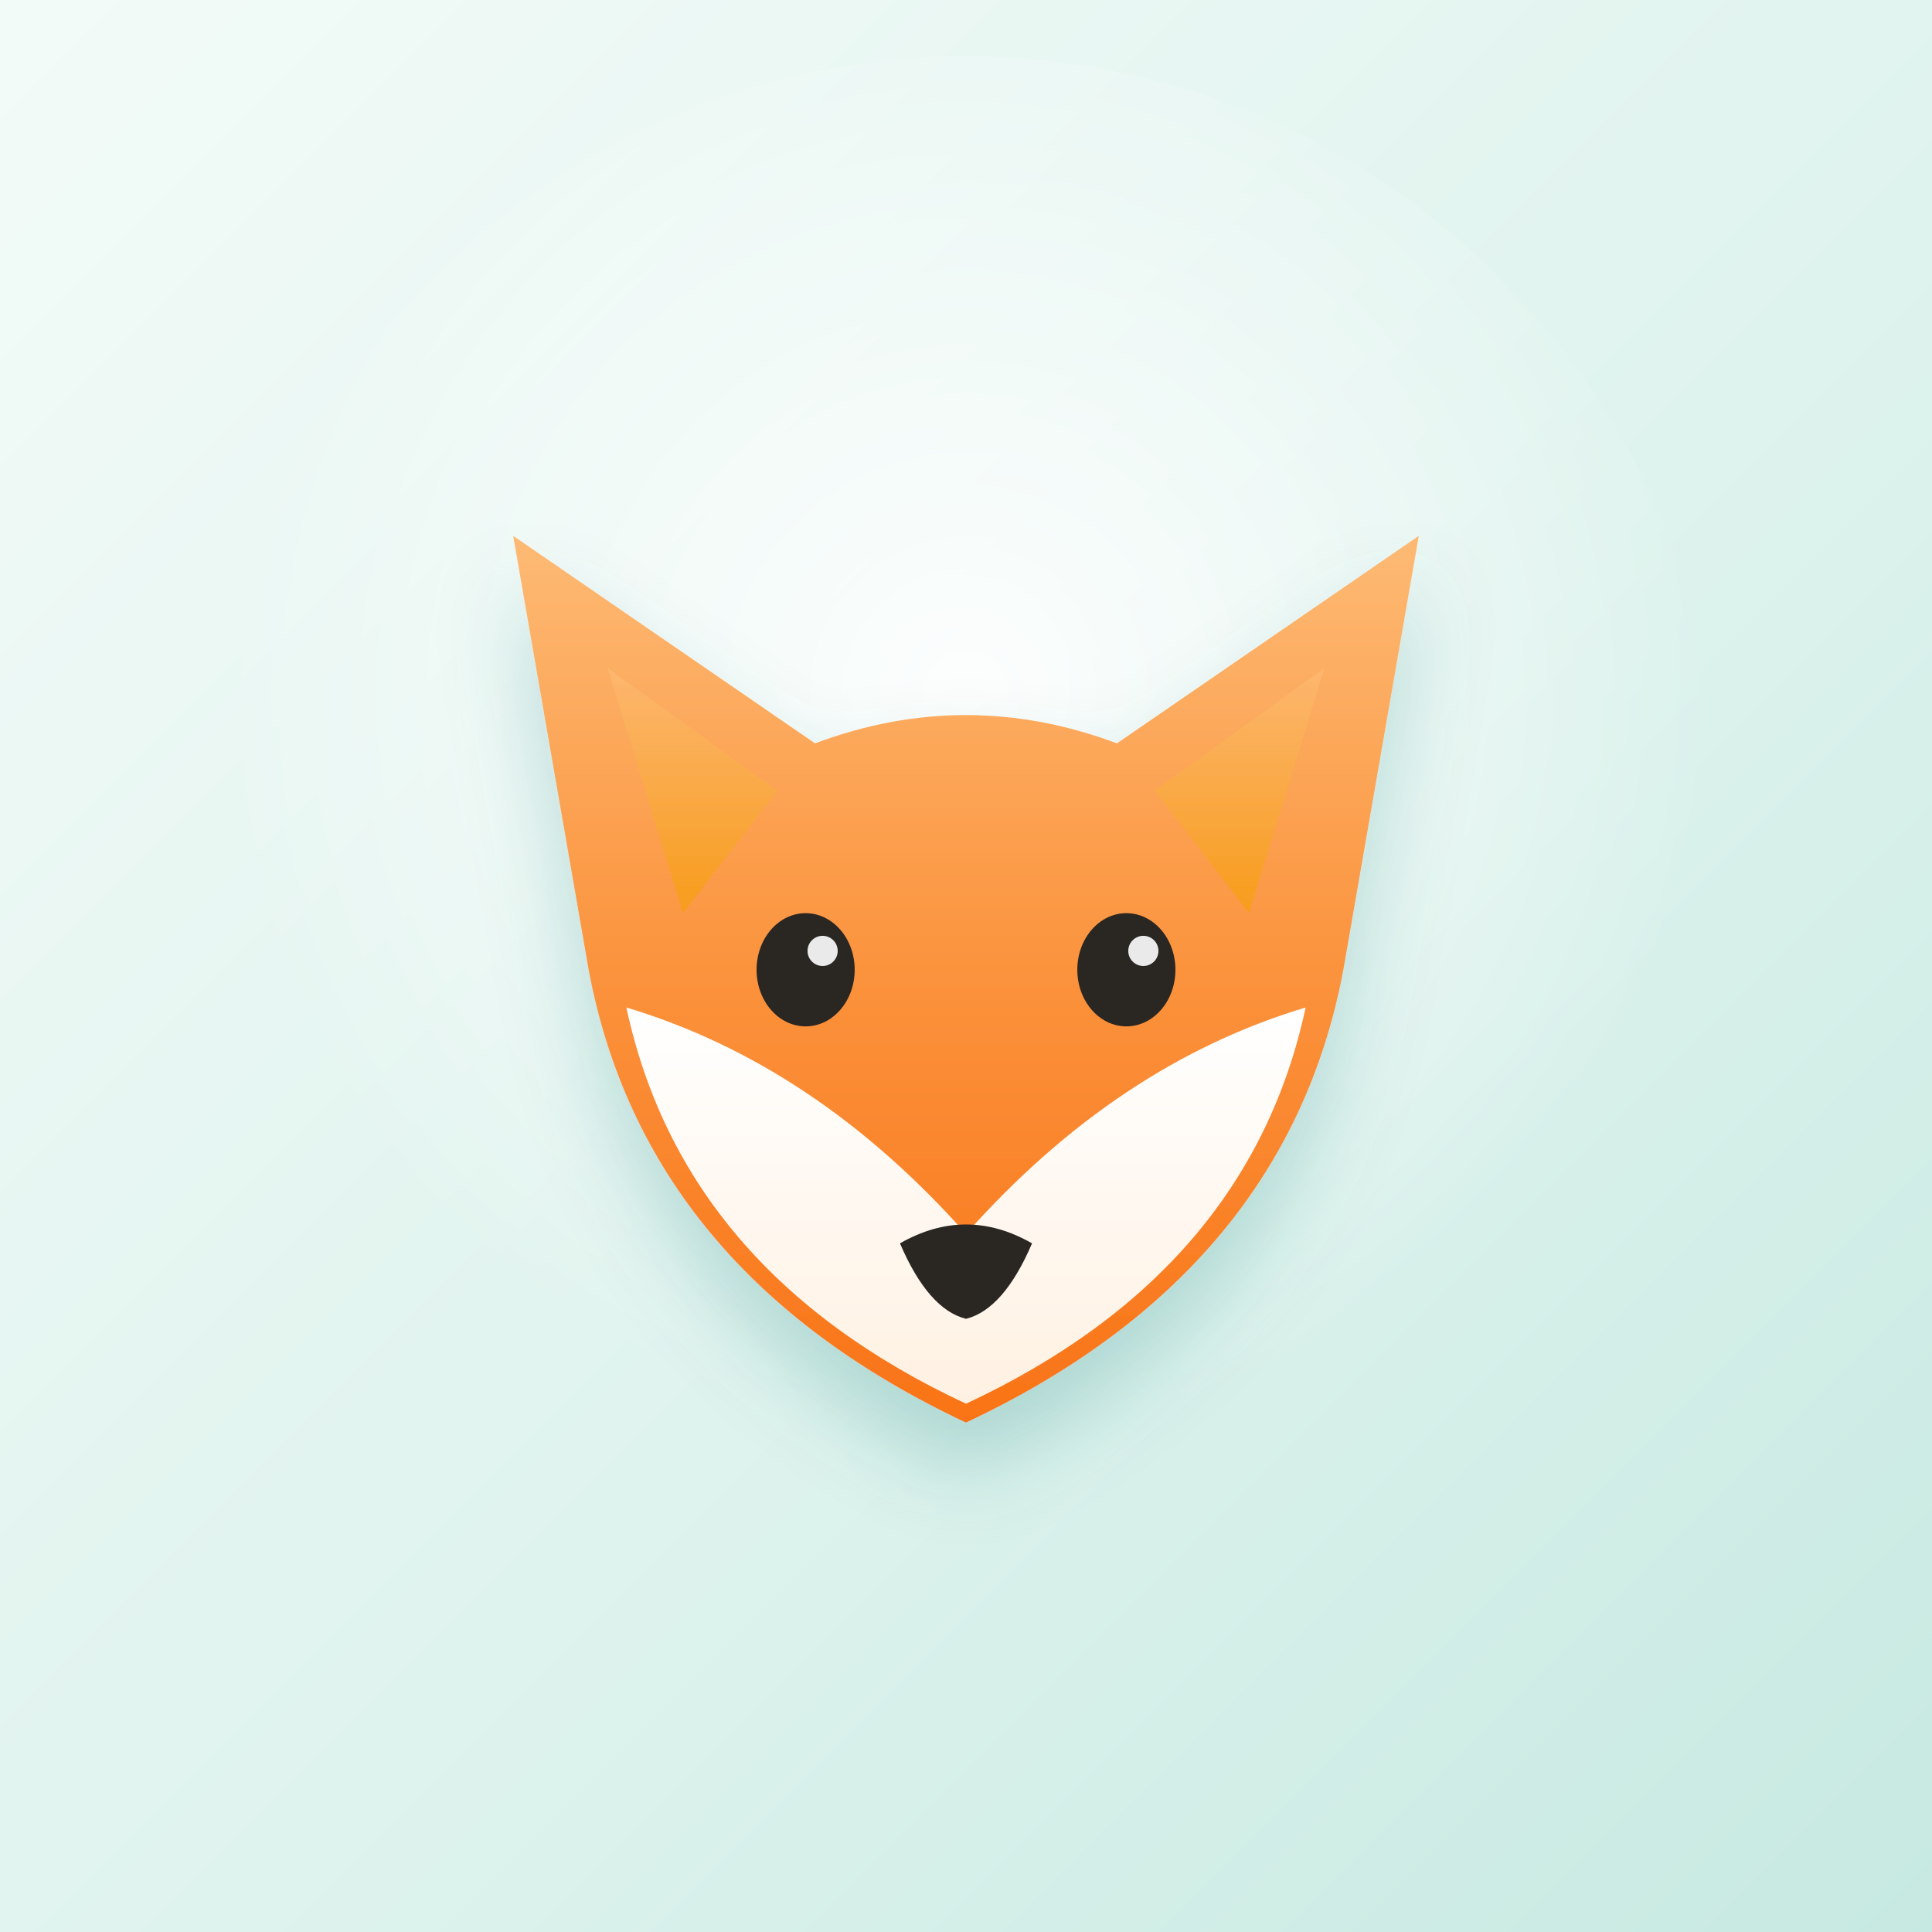
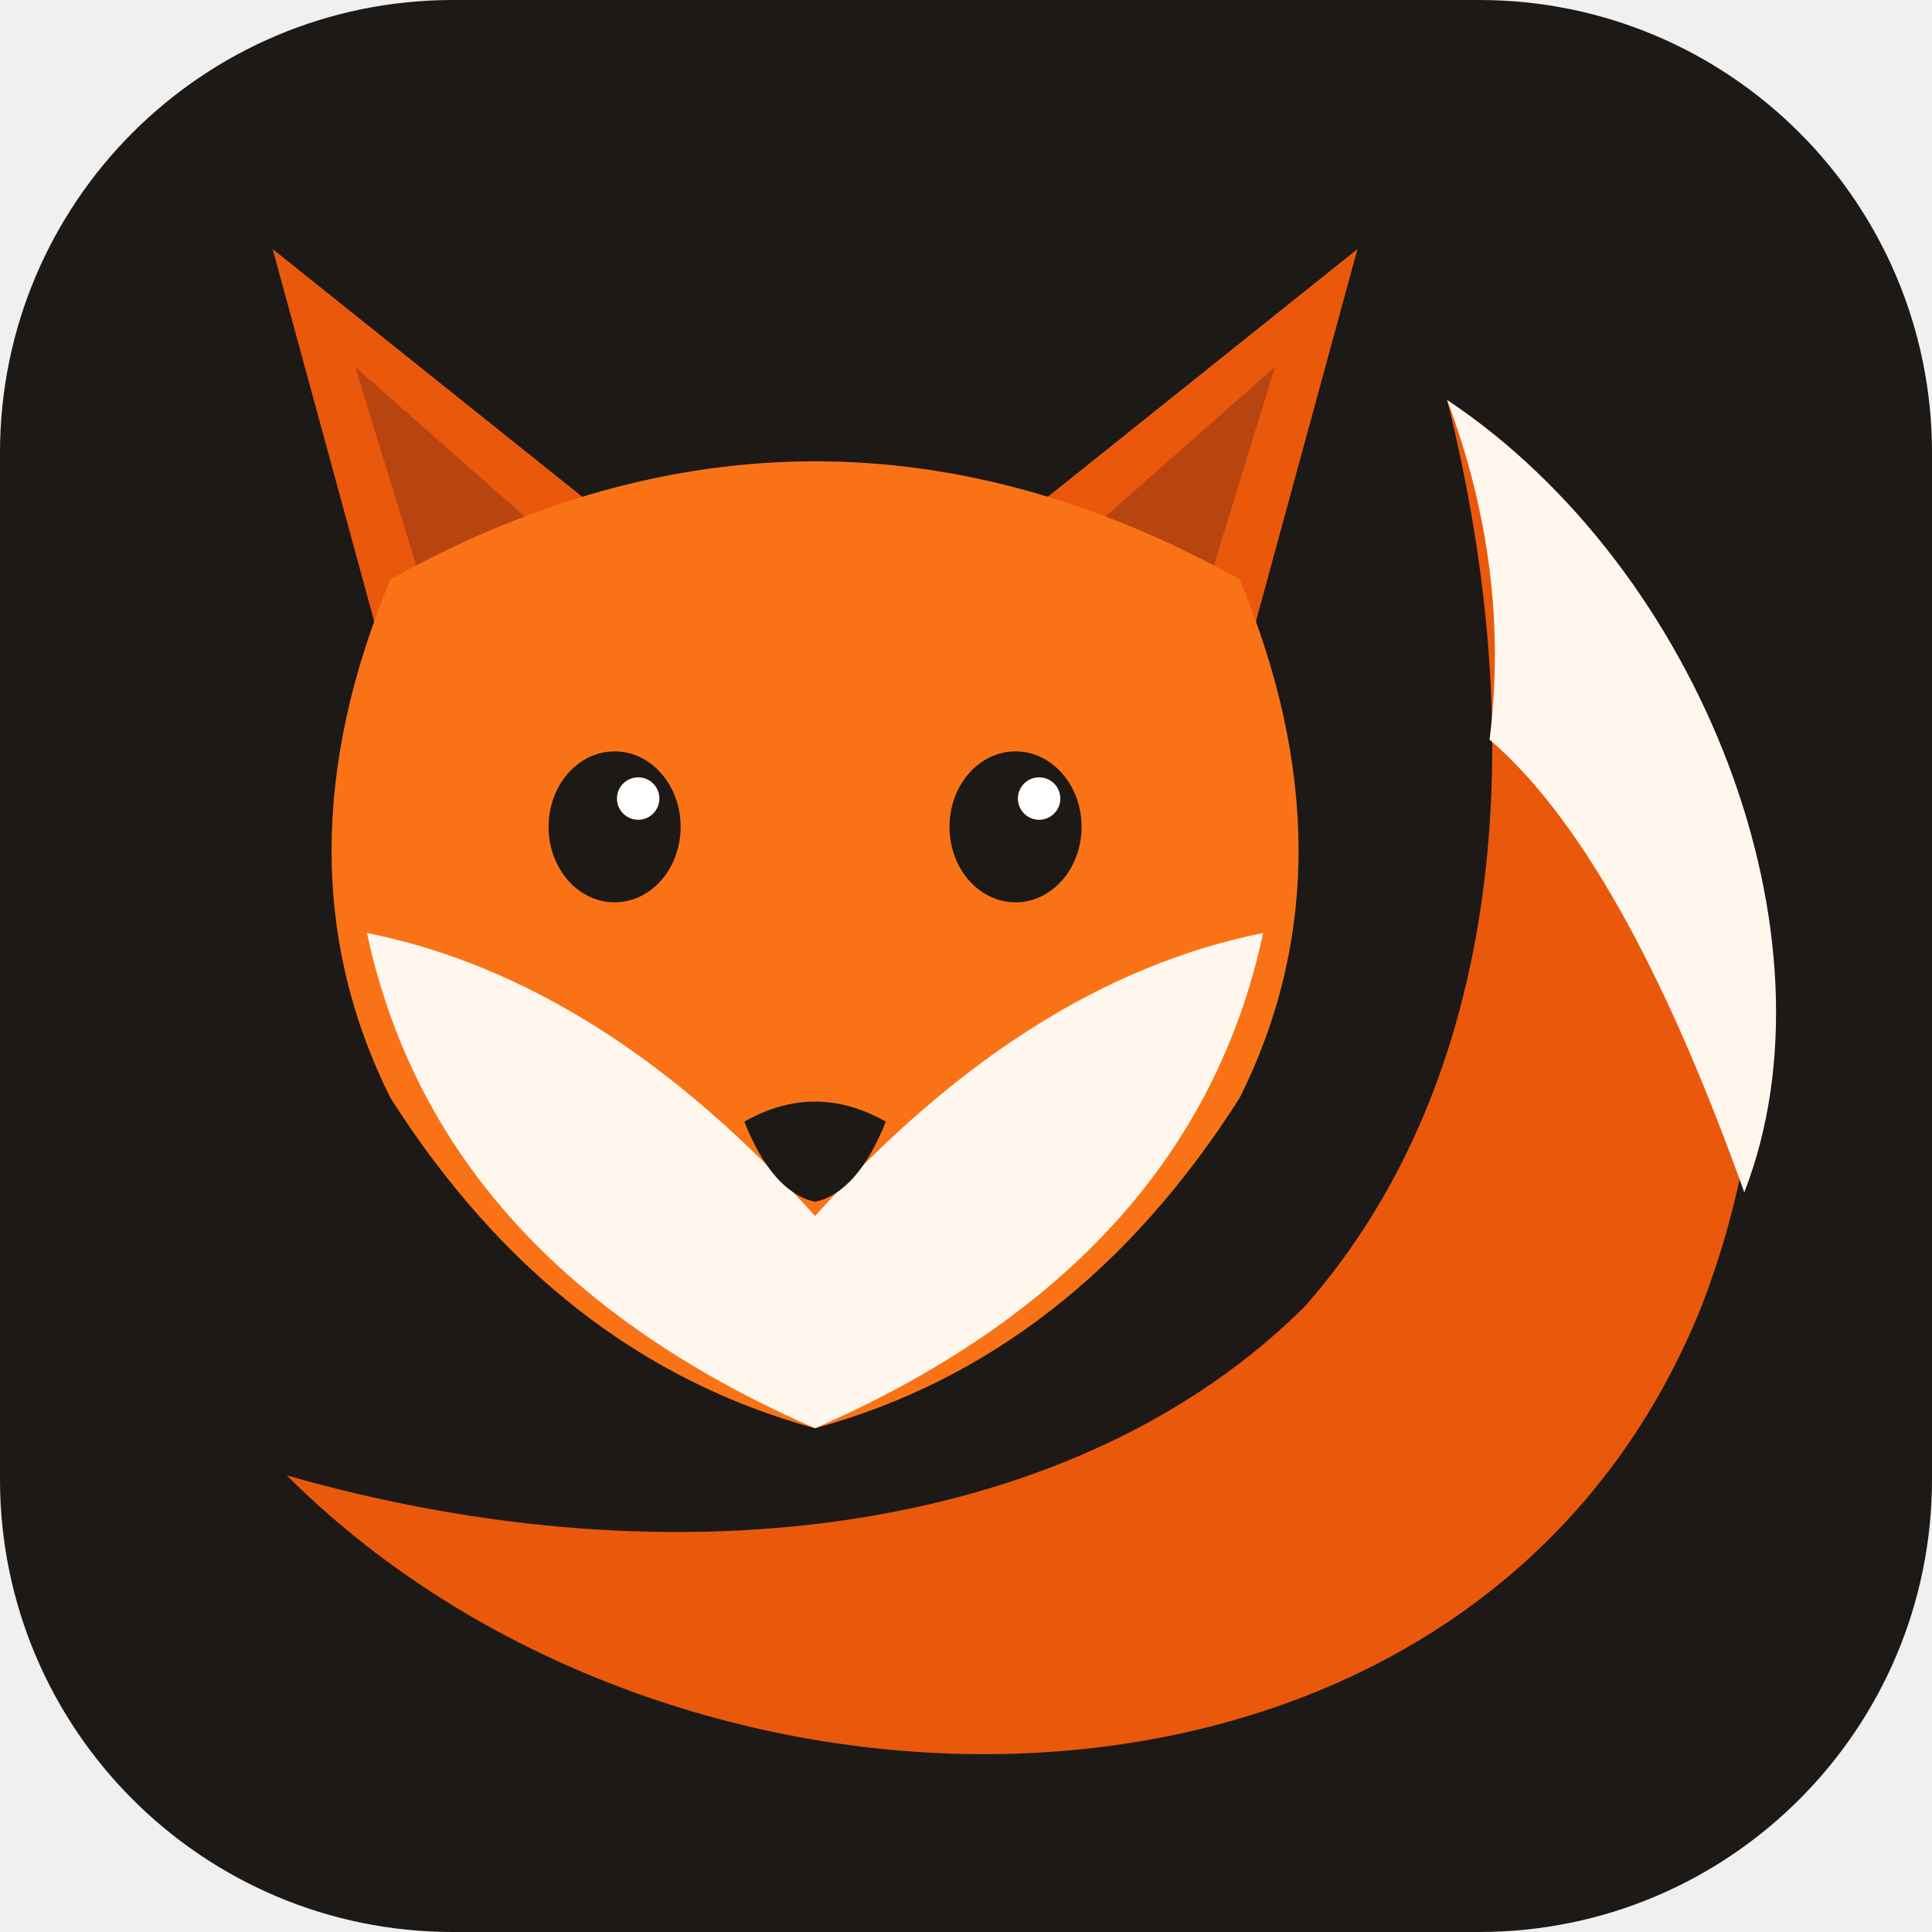
- <svg xmlns="http://www.w3.org/2000/svg" viewBox="0 0 512 512" width="512" height="512">
-   <defs>
-     <linearGradient id="bg" x1="0" y1="0" x2="1" y2="1">
-       <stop offset="0" stop-color="#f3fbf8" />
-       <stop offset="0.55" stop-color="#dff3ee" />
-       <stop offset="1" stop-color="#c6e9e1" />
-     </linearGradient>
-     <radialGradient id="glow" cx="0.5" cy="0.42" r="0.5">
-       <stop offset="0" stop-color="#ffffff" stop-opacity="0.9" />
-       <stop offset="1" stop-color="#ffffff" stop-opacity="0" />
-     </radialGradient>
-     <linearGradient id="fur" x1="0" y1="0" x2="0" y2="1">
-       <stop offset="0" stop-color="#fdba74" />
-       <stop offset="0.5" stop-color="#fb923c" />
-       <stop offset="1" stop-color="#f97316" />
-     </linearGradient>
-     <linearGradient id="ear" x1="0" y1="0" x2="0" y2="1">
-       <stop offset="0" stop-color="#fdba74" />
-       <stop offset="1" stop-color="#f59e0b" />
-     </linearGradient>
-     <linearGradient id="cheek" x1="0" y1="0" x2="0" y2="1">
-       <stop offset="0" stop-color="#ffffff" />
-       <stop offset="1" stop-color="#fff1e2" />
-     </linearGradient>
-     <filter id="soft" x="-40%" y="-40%" width="180%" height="190%" color-interpolation-filters="sRGB">
-       <feDropShadow dx="0" dy="2.5" stdDeviation="2.2" flood-color="#0f766e" flood-opacity="0.22" />
-     </filter>
-   </defs>
-   <rect width="512" height="512" fill="url(#bg)" />
-   <circle cx="256" cy="215" r="200" fill="url(#glow)" />
-   <g transform="translate(96 92) scale(5)" filter="url(#soft)">
-     <path d="M8 10 L24 21 Q32 18 40 21 L56 10 L52 33 Q49 49 32 57 Q15 49 12 33 Z" fill="url(#fur)" />
-     <path d="M13 17 L22 23.5 L17 30 Z" fill="url(#ear)" opacity="0.7" />
-     <path d="M51 17 L42 23.5 L47 30 Z" fill="url(#ear)" opacity="0.7" />
-     <path d="M14 35 Q24 38 32 47 Q40 38 50 35 Q47 49 32 56 Q17 49 14 35 Z" fill="url(#cheek)" />
-     <ellipse cx="23.5" cy="33" rx="2.6" ry="3" fill="#292524" />
-     <ellipse cx="40.5" cy="33" rx="2.6" ry="3" fill="#292524" />
-     <circle cx="24.4" cy="32" r="0.8" fill="#ffffff" opacity="0.9" />
-     <circle cx="41.4" cy="32" r="0.8" fill="#ffffff" opacity="0.9" />
-     <path d="M28.5 47.5 Q32 45.5 35.5 47.5 Q34 51 32 51.5 Q30 51 28.5 47.5 Z" fill="#292524" />
+ <svg xmlns="http://www.w3.org/2000/svg" viewBox="0 0 64 64" width="128" height="128" role="img" aria-label="FoxGo">
+   <rect width="64" height="64" rx="15" fill="#1C1917" />
+   <g transform="translate(2 2) scale(.9375)">
+     <path d="M8 50 C22 64 50 64 58 44 C63 31 58 18 49 12 C52 24 51 36 44 44 C36 52 22 54 8 50 Z" fill="#EA580C" />
+     <path d="M49 12 C58 18 63 31 59.5 40 C57 33 54 27 50.5 24 C51 20 50.5 16 49 12 Z" fill="#FFF7ED" />
+   </g>
+   <g transform="translate(2 2) scale(.78125)">
+     <path d="M9 8 L24 20 L15 30 Z" fill="#EA580C" />
+     <path d="M55 8 L40 20 L49 30 Z" fill="#EA580C" />
+     <path d="M12.5 13 L21 20.5 L16.5 26 Z" fill="#7C2D12" opacity="0.45" />
+     <path d="M51.5 13 L43 20.5 L47.5 26 Z" fill="#7C2D12" opacity="0.45" />
+     <path d="M14 22 Q32 12 50 22 Q55 34 50 44 Q43 55 32 58 Q21 55 14 44 Q9 34 14 22 Z" fill="#F97316" />
+     <path d="M13 37 Q23 39 32 49 Q41 39 51 37 Q48 51 32 58 Q16 51 13 37 Z" fill="#FFF7ED" />
+     <ellipse cx="23.5" cy="32.5" rx="2.8" ry="3.2" fill="#1C1917" />
+     <ellipse cx="40.5" cy="32.5" rx="2.8" ry="3.2" fill="#1C1917" />
+     <circle cx="24.5" cy="31.3" r="0.9" fill="#fff" />
+     <circle cx="41.5" cy="31.3" r="0.9" fill="#fff" />
+     <path d="M29 45 Q32 43.3 35 45 Q33.8 48 32 48.4 Q30.2 48 29 45 Z" fill="#1C1917" />
  </g>
</svg>
